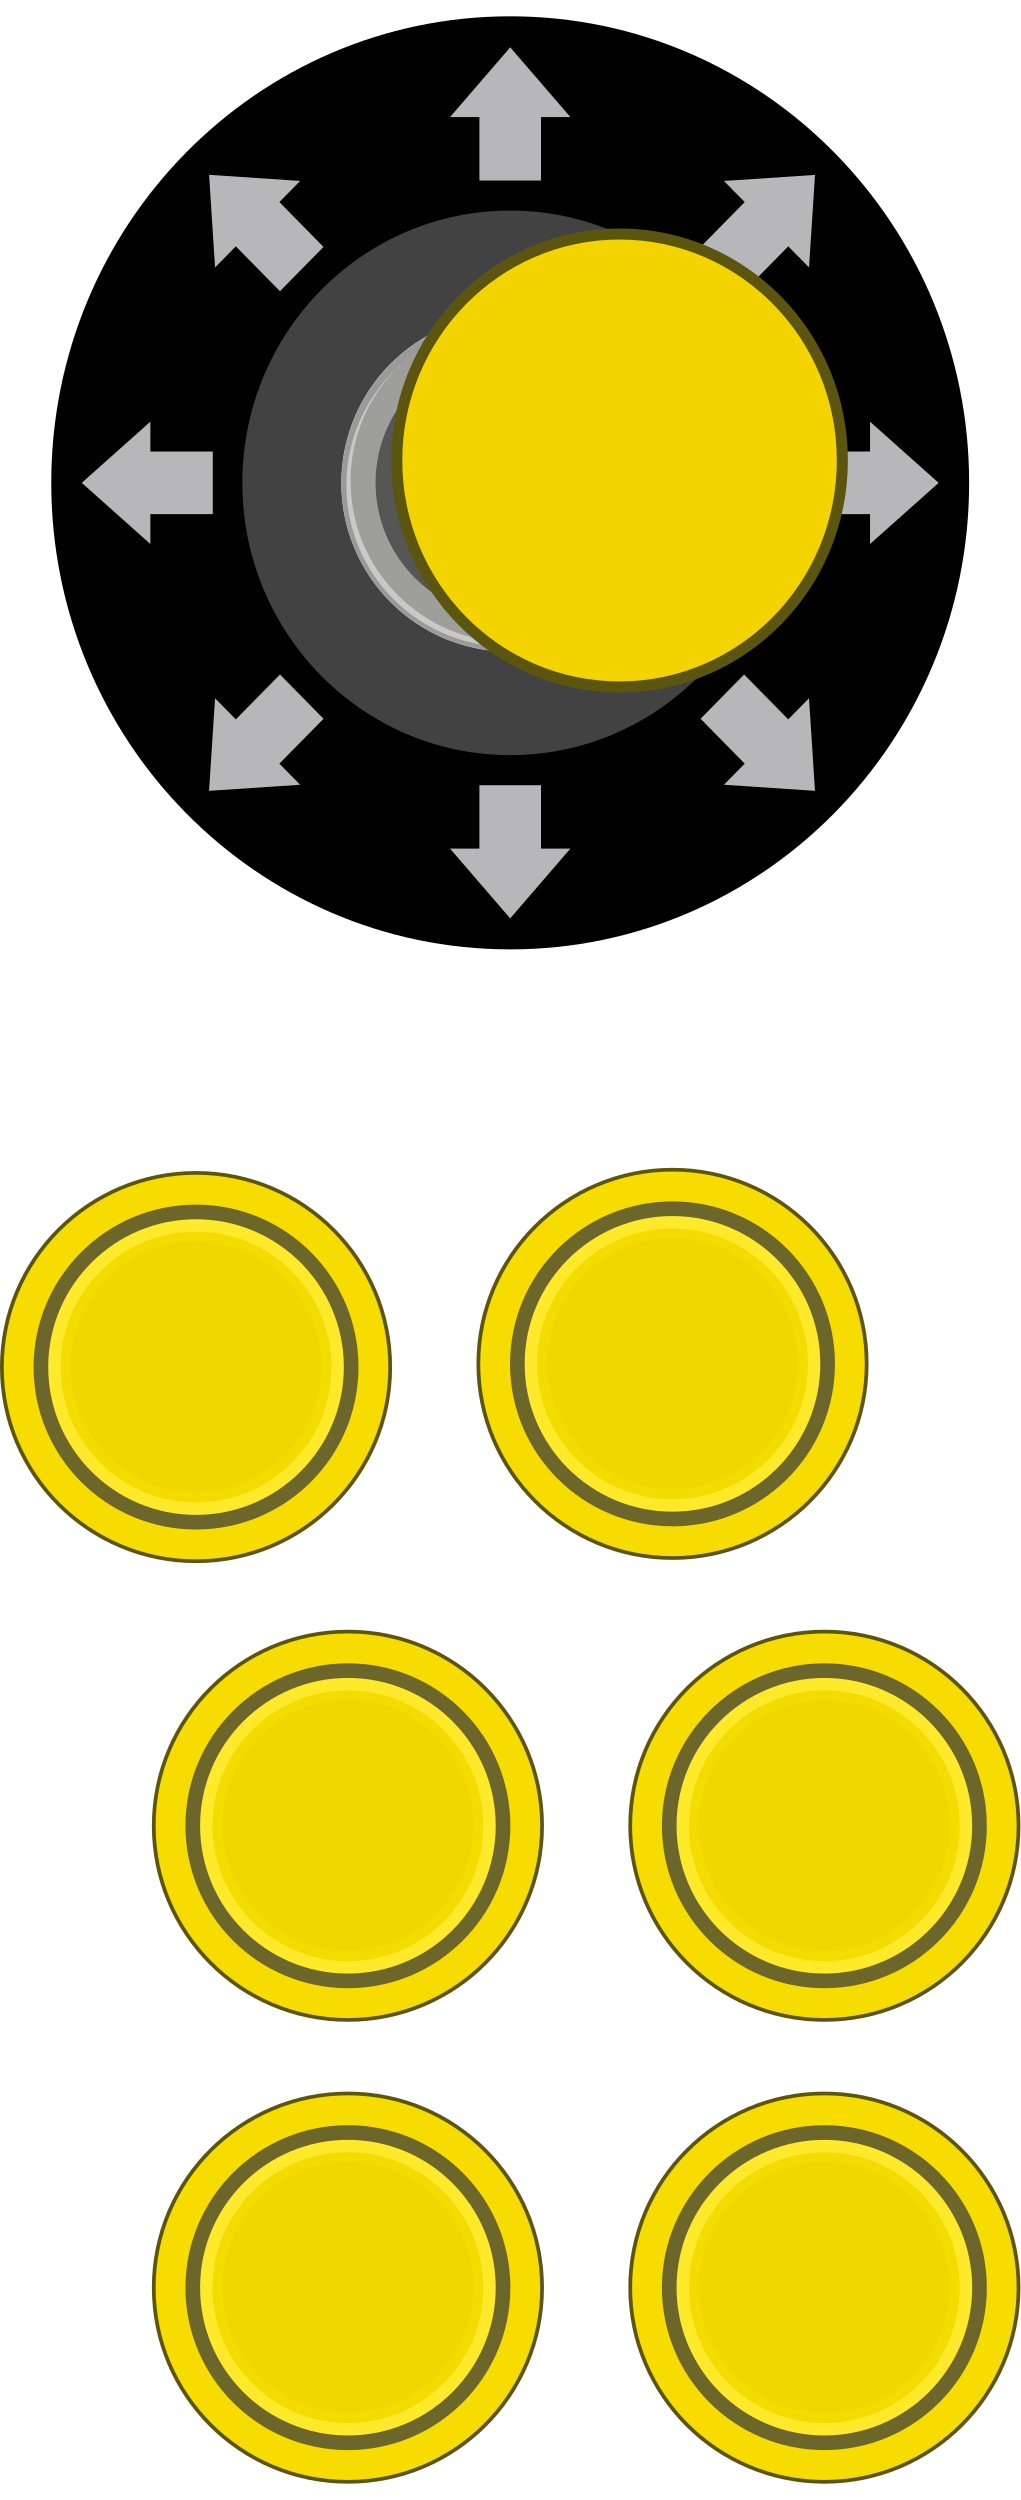
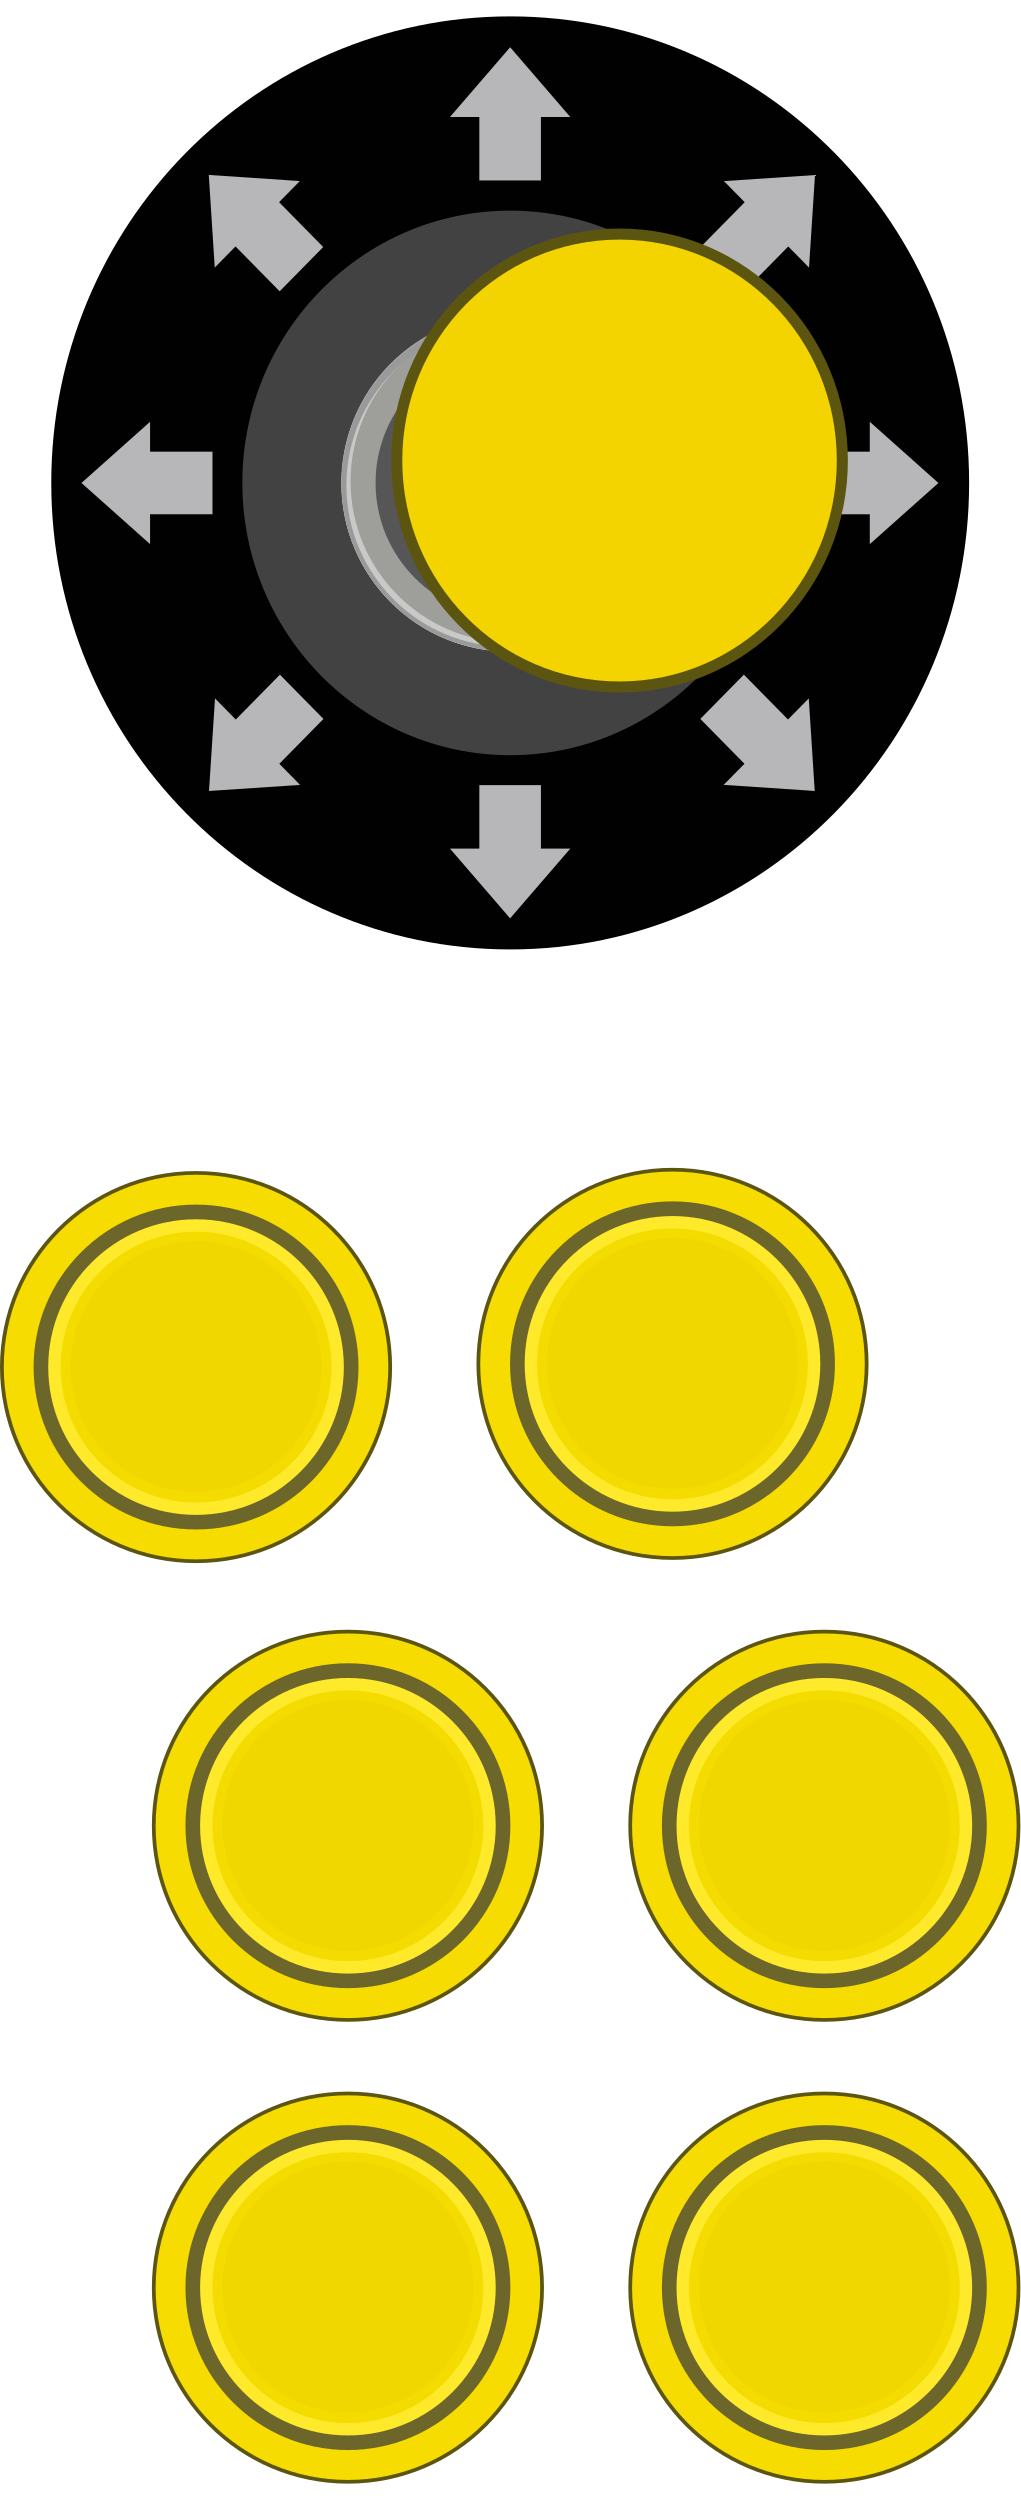
- <svg xmlns="http://www.w3.org/2000/svg" width="200" height="490" viewBox="0 0 52.917 129.646" version="1.1" id="svg4925">
-   <defs id="defs4919" />
-   <g id="layer1" transform="translate(0,-167.3541)">
-     <g id="g5558" transform="translate(-8.839954e-5,0.08359047)">
+ <svg xmlns="http://www.w3.org/2000/svg" id="svg4925" width="200" height="490" version="1.1" viewBox="0 0 52.917 129.65">
+   <g id="layer1" transform="translate(0 -167.35)">
+     <g id="g5558" transform="translate(-8.84e-5 .08359)">
      <g id="g5469">
-         <ellipse style="opacity:1;fill:#010101;fill-opacity:1;stroke-width:0.565" id="circle34-2-3-3" cy="-26.458" cx="192.31" transform="rotate(90)" rx="24.194" ry="23.8" />
-         <ellipse style="opacity:1;fill:#424242;fill-opacity:1;stroke-width:0.33" id="circle34-2-3" cy="-26.458" cx="192.31" transform="rotate(90)" rx="14.12" ry="13.89" />
-         <g id="g5882" transform="matrix(0,1.89104,-1.860265,0,489.7813,156.0467)">
+         <ellipse id="circle34-2-3-3" transform="rotate(90)" cx="192.31" cy="-26.458" rx="24.194" ry="23.8" fill="#010101" stroke-width=".565" />
+         <ellipse id="circle34-2-3" transform="rotate(90)" cx="192.31" cy="-26.458" rx="14.12" ry="13.89" fill="#424242" stroke-width=".33" />
+         <g id="g5882" transform="matrix(0 1.891 -1.8603 0 489.78 156.05)" fill="#b7b7b9">
          <g id="g5815">
            <g id="g5786">
-               <path id="path4-0" d="m 19.177,237.119 -1.678,1.913 h 0.819 v 1.74 h 1.717 v -1.74 h 0.819 z" style="fill:#b7b7b9;fill-opacity:1;stroke-width:0.108" />
-               <path id="path4-0-4" d="m 19.176,261.007 1.678,-1.913 h -0.819 v -1.74 h -1.717 v 1.74 h -0.819 z" style="fill:#b7b7b9;fill-opacity:1;stroke-width:0.108" />
+               <path id="path4-0" d="m19.177 237.12-1.678 1.913h0.819v1.74h1.717v-1.74h0.819z" stroke-width=".108" />
+               <path id="path4-0-4" d="m19.176 261.01 1.678-1.913h-0.819v-1.74h-1.717v1.74h-0.819z" stroke-width=".108" />
            </g>
-             <g id="g5786-9" transform="rotate(90,19.17658,249.0628)">
-               <path id="path4-0-1" d="m 19.177,237.119 -1.678,1.913 h 0.819 v 1.74 h 1.717 v -1.74 h 0.819 z" style="fill:#b7b7b9;fill-opacity:1;stroke-width:0.108" />
-               <path id="path4-0-4-9" d="m 19.176,261.007 1.678,-1.913 h -0.819 v -1.74 h -1.717 v 1.74 h -0.819 z" style="fill:#b7b7b9;fill-opacity:1;stroke-width:0.108" />
+             <g id="g5786-9" transform="rotate(90 19.177 249.06)">
+               <path id="path4-0-1" d="m19.177 237.12-1.678 1.913h0.819v1.74h1.717v-1.74h0.819z" stroke-width=".108" />
+               <path id="path4-0-4-9" d="m19.176 261.01 1.678-1.913h-0.819v-1.74h-1.717v1.74h-0.819z" stroke-width=".108" />
            </g>
          </g>
-           <g transform="rotate(45,19.23828,249.0373)" id="g5815-6">
+           <g id="g5815-6" transform="rotate(45 19.238 249.04)">
            <g id="g5786-4">
-               <path id="path4-0-0" d="m 19.177,237.119 -1.678,1.913 h 0.819 v 1.74 h 1.717 v -1.74 h 0.819 z" style="fill:#b7b7b9;fill-opacity:1;stroke-width:0.108" />
-               <path id="path4-0-4-0" d="m 19.176,261.007 1.678,-1.913 h -0.819 v -1.74 h -1.717 v 1.74 h -0.819 z" style="fill:#b7b7b9;fill-opacity:1;stroke-width:0.108" />
+               <path id="path4-0-0" d="m19.177 237.12-1.678 1.913h0.819v1.74h1.717v-1.74h0.819z" stroke-width=".108" />
+               <path id="path4-0-4-0" d="m19.176 261.01 1.678-1.913h-0.819v-1.74h-1.717v1.74h-0.819z" stroke-width=".108" />
            </g>
-             <g id="g5786-9-4" transform="rotate(90,19.17658,249.0628)">
-               <path id="path4-0-1-6" d="m 19.177,237.119 -1.678,1.913 h 0.819 v 1.74 h 1.717 v -1.74 h 0.819 z" style="fill:#b7b7b9;fill-opacity:1;stroke-width:0.108" />
-               <path id="path4-0-4-9-2" d="m 19.176,261.007 1.678,-1.913 h -0.819 v -1.74 h -1.717 v 1.74 h -0.819 z" style="fill:#b7b7b9;fill-opacity:1;stroke-width:0.108" />
+             <g id="g5786-9-4" transform="rotate(90 19.177 249.06)">
+               <path id="path4-0-1-6" d="m19.177 237.12-1.678 1.913h0.819v1.74h1.717v-1.74h0.819z" stroke-width=".108" />
+               <path id="path4-0-4-9-2" d="m19.176 261.01 1.678-1.913h-0.819v-1.74h-1.717v1.74h-0.819z" stroke-width=".108" />
            </g>
          </g>
        </g>
-         <circle style="fill:#9e9e9b;stroke-width:0.311" r="8.763" cx="-181.055" cy="70.018" transform="rotate(-76.691)" id="ellipse8" />
-         <circle style="fill:#565656;stroke-width:0.311" cx="26.458" cy="192.308" r="6.982" id="circle10" />
-         <path style="fill:#c9c9c7;stroke-width:0.311" d="m 35.166,192.328 c 0,-4.82 -3.908,-8.728 -8.728,-8.728 -4.82,0 -8.728,3.908 -8.728,8.728 0,4.82 3.908,8.728 8.728,8.728 4.82,0 8.728,-3.908 8.728,-8.728 z m -16.986,-0.108 c 0,-4.62 3.746,-8.366 8.366,-8.366 4.62,0 8.366,3.746 8.366,8.366 0,4.62 -3.746,8.366 -8.366,8.366 -4.62,0 -8.366,-3.746 -8.366,-8.366 z" id="path12" />
-         <path style="fill:#9a9a9b;stroke-width:0.311" d="m 17.71,192.328 c 0,4.82 3.907,8.728 8.728,8.728 4.82,0 8.728,-3.908 8.728,-8.728 0,-4.82 -3.908,-8.728 -8.728,-8.728 -4.821,3e-4 -8.728,3.908 -8.728,8.728 z m 16.986,0.108 c 0,4.62 -3.746,8.366 -8.366,8.366 -4.62,0 -8.366,-3.746 -8.366,-8.366 0,-4.62 3.746,-8.366 8.366,-8.366 4.62,3e-4 8.366,3.746 8.366,8.366 z" id="path14" />
-         <ellipse style="opacity:1;fill:#f4d400;fill-opacity:1;stroke:#5b550f;stroke-width:0.574;stroke-miterlimit:4;stroke-dasharray:none;stroke-opacity:1" id="circle34-2-3-1" cy="-32.129" cx="191.15" transform="rotate(90)" rx="11.745" ry="11.554" />
+         <circle id="ellipse8" transform="rotate(-76.691)" cx="-181.05" cy="70.018" r="8.763" fill="#9e9e9b" stroke-width=".311" />
+         <circle id="circle10" cx="26.458" cy="192.31" r="6.982" fill="#565656" stroke-width=".311" />
+         <path id="path12" d="m35.166 192.33c0-4.82-3.908-8.728-8.728-8.728s-8.728 3.908-8.728 8.728c0 4.82 3.908 8.728 8.728 8.728s8.728-3.908 8.728-8.728zm-16.986-0.108c0-4.62 3.746-8.366 8.366-8.366 4.62 0 8.366 3.746 8.366 8.366s-3.746 8.366-8.366 8.366c-4.62 0-8.366-3.746-8.366-8.366z" fill="#c9c9c7" stroke-width=".311" />
+         <path id="path14" d="m17.71 192.33c0 4.82 3.907 8.728 8.728 8.728 4.82 0 8.728-3.908 8.728-8.728 0-4.82-3.908-8.728-8.728-8.728-4.821 3e-4 -8.728 3.908-8.728 8.728zm16.986 0.108c0 4.62-3.746 8.366-8.366 8.366-4.62 0-8.366-3.746-8.366-8.366 0-4.62 3.746-8.366 8.366-8.366 4.62 3e-4 8.366 3.746 8.366 8.366z" fill="#9a9a9b" stroke-width=".311" />
+         <ellipse id="circle34-2-3-1" transform="rotate(90)" cx="191.15" cy="-32.129" rx="11.745" ry="11.554" fill="#f4d400" stroke="#5b550f" stroke-width=".574" />
      </g>
      <g id="g5445">
        <g id="g5336">
-           <g transform="matrix(1.000096,0,0,0.98382,-7.9705341e-4,3.403673)" id="g4943">
-             <ellipse style="opacity:1;vector-effect:none;fill:#f6dc00;fill-opacity:1;stroke:#5b550f;stroke-width:0.195;stroke-linecap:butt;stroke-linejoin:round;stroke-miterlimit:4;stroke-dasharray:none;stroke-dashoffset:0;stroke-opacity:1;paint-order:normal" id="path4799-0-2" cx="238.622" cy="-10.166" transform="rotate(90)" rx="10.235" ry="10.068" />
-             <g id="g8-8-1-9-1-8-6-2" transform="matrix(-0.5809419,0,0,-0.5905526,26.95507,254.7441)" style="fill:#6d662a;fill-opacity:1;stroke:none;stroke-width:1.225;stroke-miterlimit:4;stroke-dasharray:none;stroke-opacity:1">
-               <circle style="fill:#6d662a;fill-opacity:1;stroke:none;stroke-width:1.225;stroke-miterlimit:4;stroke-dasharray:none;stroke-opacity:1" id="circle6-1-0-9-9-5-1-4" r="14.5" cy="27.3" cx="28.9" />
+           <g id="g4943" transform="matrix(1.0001 0 0 .98382 -.00079705 3.4037)">
+             <ellipse id="path4799-0-2" transform="rotate(90)" cx="238.62" cy="-10.166" rx="10.235" ry="10.068" fill="#f6dc00" stroke="#5b550f" stroke-linejoin="round" stroke-width=".195" style="paint-order:normal" />
+             <g id="g8-8-1-9-1-8-6-2" transform="matrix(-.58094 0 0 -.59055 26.955 254.74)" fill="#6d662a">
+               <circle id="circle6-1-0-9-9-5-1-4" cx="28.9" cy="27.3" r="14.5" fill="#6d662a" />
            </g>
-             <g id="g8-8-1-9-1-5-7" transform="matrix(-0.5286,0,0,-0.5373448,25.44239,253.2915)" style="fill:#ffe92b;fill-opacity:1;stroke:none;stroke-width:1.225;stroke-miterlimit:4;stroke-dasharray:none;stroke-opacity:1">
-               <circle style="fill:#ffe92b;fill-opacity:1;stroke:none;stroke-width:1.225;stroke-miterlimit:4;stroke-dasharray:none;stroke-opacity:1" id="circle6-1-0-9-9-54-7" r="14.5" cy="27.3" cx="28.9" />
+             <g id="g8-8-1-9-1-5-7" transform="matrix(-.5286 0 0 -.53734 25.442 253.29)" fill="#ffe92b">
+               <circle id="circle6-1-0-9-9-54-7" cx="28.9" cy="27.3" r="14.5" fill="#ffe92b" />
            </g>
-             <g id="g8-69-8-5-8-7-2-7-5" transform="matrix(-0.4842183,0,0,-0.4922289,24.15979,252.0598)" style="fill:#f4db00;fill-opacity:1;stroke:none;stroke-opacity:1">
-               <circle style="fill:#f4db00;fill-opacity:1;stroke:none;stroke-opacity:1" id="circle6-2-9-0-1-8-5-6-4" r="14.5" cy="27.3" cx="28.9" />
+             <g id="g8-69-8-5-8-7-2-7-5" transform="matrix(-.48422 0 0 -.49223 24.16 252.06)" fill="#f4db00">
+               <circle id="circle6-2-9-0-1-8-5-6-4" cx="28.9" cy="27.3" r="14.5" fill="#f4db00" />
            </g>
-             <g id="g8-69-8-5-8-7-5-8" transform="matrix(-0.4485264,0,0,-0.4559465,23.12829,251.0439)" style="fill:#f1d700;fill-opacity:1;stroke:none;stroke-opacity:1">
-               <circle style="fill:#f1d700;fill-opacity:1;stroke:none;stroke-opacity:1" id="circle6-2-9-0-1-8-69-1" r="14.5" cy="27.3" cx="28.9" />
+             <g id="g8-69-8-5-8-7-5-8" transform="matrix(-.44853 0 0 -.45595 23.128 251.04)" fill="#f1d700">
+               <circle id="circle6-2-9-0-1-8-69-1" cx="28.9" cy="27.3" r="14.5" fill="#f1d700" />
            </g>
          </g>
-           <g transform="matrix(1.000096,0,0,0.98382,24.70776,3.237278)" id="g4943-7">
-             <ellipse style="opacity:1;vector-effect:none;fill:#f6dc00;fill-opacity:1;stroke:#5b550f;stroke-width:0.195;stroke-linecap:butt;stroke-linejoin:round;stroke-miterlimit:4;stroke-dasharray:none;stroke-dashoffset:0;stroke-opacity:1;paint-order:normal" id="path4799-0-2-7" cx="238.622" cy="-10.166" transform="rotate(90)" rx="10.235" ry="10.068" />
-             <g id="g8-8-1-9-1-8-6-2-67" transform="matrix(-0.5809419,0,0,-0.5905526,26.95507,254.7441)" style="fill:#6d662a;fill-opacity:1;stroke:none;stroke-width:1.225;stroke-miterlimit:4;stroke-dasharray:none;stroke-opacity:1">
-               <circle style="fill:#6d662a;fill-opacity:1;stroke:none;stroke-width:1.225;stroke-miterlimit:4;stroke-dasharray:none;stroke-opacity:1" id="circle6-1-0-9-9-5-1-4-36" r="14.5" cy="27.3" cx="28.9" />
+           <g id="g4943-7" transform="matrix(1.0001 0 0 .98382 24.708 3.2373)">
+             <ellipse id="path4799-0-2-7" transform="rotate(90)" cx="238.62" cy="-10.166" rx="10.235" ry="10.068" fill="#f6dc00" stroke="#5b550f" stroke-linejoin="round" stroke-width=".195" style="paint-order:normal" />
+             <g id="g8-8-1-9-1-8-6-2-67" transform="matrix(-.58094 0 0 -.59055 26.955 254.74)" fill="#6d662a">
+               <circle id="circle6-1-0-9-9-5-1-4-36" cx="28.9" cy="27.3" r="14.5" fill="#6d662a" />
            </g>
-             <g id="g8-8-1-9-1-5-7-56" transform="matrix(-0.5286,0,0,-0.5373448,25.44239,253.2915)" style="fill:#ffe92b;fill-opacity:1;stroke:none;stroke-width:1.225;stroke-miterlimit:4;stroke-dasharray:none;stroke-opacity:1">
-               <circle style="fill:#ffe92b;fill-opacity:1;stroke:none;stroke-width:1.225;stroke-miterlimit:4;stroke-dasharray:none;stroke-opacity:1" id="circle6-1-0-9-9-54-7-39" r="14.5" cy="27.3" cx="28.9" />
+             <g id="g8-8-1-9-1-5-7-56" transform="matrix(-.5286 0 0 -.53734 25.442 253.29)" fill="#ffe92b">
+               <circle id="circle6-1-0-9-9-54-7-39" cx="28.9" cy="27.3" r="14.5" fill="#ffe92b" />
            </g>
-             <g id="g8-69-8-5-8-7-2-7-5-48" transform="matrix(-0.4842183,0,0,-0.4922289,24.15979,252.0598)" style="fill:#f4db00;fill-opacity:1;stroke:none;stroke-opacity:1">
-               <circle style="fill:#f4db00;fill-opacity:1;stroke:none;stroke-opacity:1" id="circle6-2-9-0-1-8-5-6-4-12" r="14.5" cy="27.3" cx="28.9" />
+             <g id="g8-69-8-5-8-7-2-7-5-48" transform="matrix(-.48422 0 0 -.49223 24.16 252.06)" fill="#f4db00">
+               <circle id="circle6-2-9-0-1-8-5-6-4-12" cx="28.9" cy="27.3" r="14.5" fill="#f4db00" />
            </g>
-             <g id="g8-69-8-5-8-7-5-8-9" transform="matrix(-0.4485264,0,0,-0.4559465,23.12829,251.0439)" style="fill:#f1d700;fill-opacity:1;stroke:none;stroke-opacity:1">
-               <circle style="fill:#f1d700;fill-opacity:1;stroke:none;stroke-opacity:1" id="circle6-2-9-0-1-8-69-1-3" r="14.5" cy="27.3" cx="28.9" />
+             <g id="g8-69-8-5-8-7-5-8-9" transform="matrix(-.44853 0 0 -.45595 23.128 251.04)" fill="#f1d700">
+               <circle id="circle6-2-9-0-1-8-69-1-3" cx="28.9" cy="27.3" r="14.5" fill="#f1d700" />
            </g>
          </g>
        </g>
        <g id="g5358">
-           <g transform="matrix(1.000096,0,0,0.98382,7.875266,27.19054)" id="g4943-7-1">
-             <ellipse style="opacity:1;vector-effect:none;fill:#f6dc00;fill-opacity:1;stroke:#5b550f;stroke-width:0.195;stroke-linecap:butt;stroke-linejoin:round;stroke-miterlimit:4;stroke-dasharray:none;stroke-dashoffset:0;stroke-opacity:1;paint-order:normal" id="path4799-0-2-7-1" cx="238.622" cy="-10.166" transform="rotate(90)" rx="10.235" ry="10.068" />
-             <g id="g8-8-1-9-1-8-6-2-67-5" transform="matrix(-0.5809419,0,0,-0.5905526,26.95507,254.7441)" style="fill:#6d662a;fill-opacity:1;stroke:none;stroke-width:1.225;stroke-miterlimit:4;stroke-dasharray:none;stroke-opacity:1">
-               <circle style="fill:#6d662a;fill-opacity:1;stroke:none;stroke-width:1.225;stroke-miterlimit:4;stroke-dasharray:none;stroke-opacity:1" id="circle6-1-0-9-9-5-1-4-36-9" r="14.5" cy="27.3" cx="28.9" />
+           <g id="g4943-7-1" transform="matrix(1.0001 0 0 .98382 7.8753 27.191)">
+             <ellipse id="path4799-0-2-7-1" transform="rotate(90)" cx="238.62" cy="-10.166" rx="10.235" ry="10.068" fill="#f6dc00" stroke="#5b550f" stroke-linejoin="round" stroke-width=".195" style="paint-order:normal" />
+             <g id="g8-8-1-9-1-8-6-2-67-5" transform="matrix(-.58094 0 0 -.59055 26.955 254.74)" fill="#6d662a">
+               <circle id="circle6-1-0-9-9-5-1-4-36-9" cx="28.9" cy="27.3" r="14.5" fill="#6d662a" />
            </g>
-             <g id="g8-8-1-9-1-5-7-56-8" transform="matrix(-0.5286,0,0,-0.5373448,25.44239,253.2915)" style="fill:#ffe92b;fill-opacity:1;stroke:none;stroke-width:1.225;stroke-miterlimit:4;stroke-dasharray:none;stroke-opacity:1">
-               <circle style="fill:#ffe92b;fill-opacity:1;stroke:none;stroke-width:1.225;stroke-miterlimit:4;stroke-dasharray:none;stroke-opacity:1" id="circle6-1-0-9-9-54-7-39-4" r="14.5" cy="27.3" cx="28.9" />
+             <g id="g8-8-1-9-1-5-7-56-8" transform="matrix(-.5286 0 0 -.53734 25.442 253.29)" fill="#ffe92b">
+               <circle id="circle6-1-0-9-9-54-7-39-4" cx="28.9" cy="27.3" r="14.5" fill="#ffe92b" />
            </g>
-             <g id="g8-69-8-5-8-7-2-7-5-48-8" transform="matrix(-0.4842183,0,0,-0.4922289,24.15979,252.0598)" style="fill:#f4db00;fill-opacity:1;stroke:none;stroke-opacity:1">
-               <circle style="fill:#f4db00;fill-opacity:1;stroke:none;stroke-opacity:1" id="circle6-2-9-0-1-8-5-6-4-12-1" r="14.5" cy="27.3" cx="28.9" />
+             <g id="g8-69-8-5-8-7-2-7-5-48-8" transform="matrix(-.48422 0 0 -.49223 24.16 252.06)" fill="#f4db00">
+               <circle id="circle6-2-9-0-1-8-5-6-4-12-1" cx="28.9" cy="27.3" r="14.5" fill="#f4db00" />
            </g>
-             <g id="g8-69-8-5-8-7-5-8-9-0" transform="matrix(-0.4485264,0,0,-0.4559465,23.12829,251.0439)" style="fill:#f1d700;fill-opacity:1;stroke:none;stroke-opacity:1">
-               <circle style="fill:#f1d700;fill-opacity:1;stroke:none;stroke-opacity:1" id="circle6-2-9-0-1-8-69-1-3-3" r="14.5" cy="27.3" cx="28.9" />
+             <g id="g8-69-8-5-8-7-5-8-9-0" transform="matrix(-.44853 0 0 -.45595 23.128 251.04)" fill="#f1d700">
+               <circle id="circle6-2-9-0-1-8-69-1-3-3" cx="28.9" cy="27.3" r="14.5" fill="#f1d700" />
            </g>
          </g>
-           <g transform="matrix(1.000096,0,0,0.98382,32.58405,27.19054)" id="g4943-7-1-1">
-             <ellipse style="opacity:1;vector-effect:none;fill:#f6dc00;fill-opacity:1;stroke:#5b550f;stroke-width:0.195;stroke-linecap:butt;stroke-linejoin:round;stroke-miterlimit:4;stroke-dasharray:none;stroke-dashoffset:0;stroke-opacity:1;paint-order:normal" id="path4799-0-2-7-1-7" cx="238.622" cy="-10.166" transform="rotate(90)" rx="10.235" ry="10.068" />
-             <g id="g8-8-1-9-1-8-6-2-67-5-5" transform="matrix(-0.5809419,0,0,-0.5905526,26.95507,254.7441)" style="fill:#6d662a;fill-opacity:1;stroke:none;stroke-width:1.225;stroke-miterlimit:4;stroke-dasharray:none;stroke-opacity:1">
-               <circle style="fill:#6d662a;fill-opacity:1;stroke:none;stroke-width:1.225;stroke-miterlimit:4;stroke-dasharray:none;stroke-opacity:1" id="circle6-1-0-9-9-5-1-4-36-9-9" r="14.5" cy="27.3" cx="28.9" />
+           <g id="g4943-7-1-1" transform="matrix(1.0001 0 0 .98382 32.584 27.191)">
+             <ellipse id="path4799-0-2-7-1-7" transform="rotate(90)" cx="238.62" cy="-10.166" rx="10.235" ry="10.068" fill="#f6dc00" stroke="#5b550f" stroke-linejoin="round" stroke-width=".195" style="paint-order:normal" />
+             <g id="g8-8-1-9-1-8-6-2-67-5-5" transform="matrix(-.58094 0 0 -.59055 26.955 254.74)" fill="#6d662a">
+               <circle id="circle6-1-0-9-9-5-1-4-36-9-9" cx="28.9" cy="27.3" r="14.5" fill="#6d662a" />
            </g>
-             <g id="g8-8-1-9-1-5-7-56-8-6" transform="matrix(-0.5286,0,0,-0.5373448,25.44239,253.2915)" style="fill:#ffe92b;fill-opacity:1;stroke:none;stroke-width:1.225;stroke-miterlimit:4;stroke-dasharray:none;stroke-opacity:1">
-               <circle style="fill:#ffe92b;fill-opacity:1;stroke:none;stroke-width:1.225;stroke-miterlimit:4;stroke-dasharray:none;stroke-opacity:1" id="circle6-1-0-9-9-54-7-39-4-2" r="14.5" cy="27.3" cx="28.9" />
+             <g id="g8-8-1-9-1-5-7-56-8-6" transform="matrix(-.5286 0 0 -.53734 25.442 253.29)" fill="#ffe92b">
+               <circle id="circle6-1-0-9-9-54-7-39-4-2" cx="28.9" cy="27.3" r="14.5" fill="#ffe92b" />
            </g>
-             <g id="g8-69-8-5-8-7-2-7-5-48-8-1" transform="matrix(-0.4842183,0,0,-0.4922289,24.15979,252.0598)" style="fill:#f4db00;fill-opacity:1;stroke:none;stroke-opacity:1">
-               <circle style="fill:#f4db00;fill-opacity:1;stroke:none;stroke-opacity:1" id="circle6-2-9-0-1-8-5-6-4-12-1-7" r="14.5" cy="27.3" cx="28.9" />
+             <g id="g8-69-8-5-8-7-2-7-5-48-8-1" transform="matrix(-.48422 0 0 -.49223 24.16 252.06)" fill="#f4db00">
+               <circle id="circle6-2-9-0-1-8-5-6-4-12-1-7" cx="28.9" cy="27.3" r="14.5" fill="#f4db00" />
            </g>
-             <g id="g8-69-8-5-8-7-5-8-9-0-8" transform="matrix(-0.4485264,0,0,-0.4559465,23.12829,251.0439)" style="fill:#f1d700;fill-opacity:1;stroke:none;stroke-opacity:1">
-               <circle style="fill:#f1d700;fill-opacity:1;stroke:none;stroke-opacity:1" id="circle6-2-9-0-1-8-69-1-3-3-5" r="14.5" cy="27.3" cx="28.9" />
+             <g id="g8-69-8-5-8-7-5-8-9-0-8" transform="matrix(-.44853 0 0 -.45595 23.128 251.04)" fill="#f1d700">
+               <circle id="circle6-2-9-0-1-8-69-1-3-3-5" cx="28.9" cy="27.3" r="14.5" fill="#f1d700" />
            </g>
          </g>
        </g>
        <g id="g5380">
-           <g transform="matrix(1.000096,0,0,0.98382,7.875266,51.1438)" id="g4943-7-1-18">
-             <ellipse style="opacity:1;vector-effect:none;fill:#f6dc00;fill-opacity:1;stroke:#5b550f;stroke-width:0.195;stroke-linecap:butt;stroke-linejoin:round;stroke-miterlimit:4;stroke-dasharray:none;stroke-dashoffset:0;stroke-opacity:1;paint-order:normal" id="path4799-0-2-7-1-9" cx="238.622" cy="-10.166" transform="rotate(90)" rx="10.235" ry="10.068" />
-             <g id="g8-8-1-9-1-8-6-2-67-5-6" transform="matrix(-0.5809419,0,0,-0.5905526,26.95507,254.7441)" style="fill:#6d662a;fill-opacity:1;stroke:none;stroke-width:1.225;stroke-miterlimit:4;stroke-dasharray:none;stroke-opacity:1">
-               <circle style="fill:#6d662a;fill-opacity:1;stroke:none;stroke-width:1.225;stroke-miterlimit:4;stroke-dasharray:none;stroke-opacity:1" id="circle6-1-0-9-9-5-1-4-36-9-4" r="14.5" cy="27.3" cx="28.9" />
+           <g id="g4943-7-1-18" transform="matrix(1.0001 0 0 .98382 7.8753 51.144)">
+             <ellipse id="path4799-0-2-7-1-9" transform="rotate(90)" cx="238.62" cy="-10.166" rx="10.235" ry="10.068" fill="#f6dc00" stroke="#5b550f" stroke-linejoin="round" stroke-width=".195" style="paint-order:normal" />
+             <g id="g8-8-1-9-1-8-6-2-67-5-6" transform="matrix(-.58094 0 0 -.59055 26.955 254.74)" fill="#6d662a">
+               <circle id="circle6-1-0-9-9-5-1-4-36-9-4" cx="28.9" cy="27.3" r="14.5" fill="#6d662a" />
            </g>
-             <g id="g8-8-1-9-1-5-7-56-8-3" transform="matrix(-0.5286,0,0,-0.5373448,25.44239,253.2915)" style="fill:#ffe92b;fill-opacity:1;stroke:none;stroke-width:1.225;stroke-miterlimit:4;stroke-dasharray:none;stroke-opacity:1">
-               <circle style="fill:#ffe92b;fill-opacity:1;stroke:none;stroke-width:1.225;stroke-miterlimit:4;stroke-dasharray:none;stroke-opacity:1" id="circle6-1-0-9-9-54-7-39-4-3" r="14.5" cy="27.3" cx="28.9" />
+             <g id="g8-8-1-9-1-5-7-56-8-3" transform="matrix(-.5286 0 0 -.53734 25.442 253.29)" fill="#ffe92b">
+               <circle id="circle6-1-0-9-9-54-7-39-4-3" cx="28.9" cy="27.3" r="14.5" fill="#ffe92b" />
            </g>
-             <g id="g8-69-8-5-8-7-2-7-5-48-8-3" transform="matrix(-0.4842183,0,0,-0.4922289,24.15979,252.0598)" style="fill:#f4db00;fill-opacity:1;stroke:none;stroke-opacity:1">
-               <circle style="fill:#f4db00;fill-opacity:1;stroke:none;stroke-opacity:1" id="circle6-2-9-0-1-8-5-6-4-12-1-8" r="14.5" cy="27.3" cx="28.9" />
+             <g id="g8-69-8-5-8-7-2-7-5-48-8-3" transform="matrix(-.48422 0 0 -.49223 24.16 252.06)" fill="#f4db00">
+               <circle id="circle6-2-9-0-1-8-5-6-4-12-1-8" cx="28.9" cy="27.3" r="14.5" fill="#f4db00" />
            </g>
-             <g id="g8-69-8-5-8-7-5-8-9-0-6" transform="matrix(-0.4485264,0,0,-0.4559465,23.12829,251.0439)" style="fill:#f1d700;fill-opacity:1;stroke:none;stroke-opacity:1">
-               <circle style="fill:#f1d700;fill-opacity:1;stroke:none;stroke-opacity:1" id="circle6-2-9-0-1-8-69-1-3-3-0" r="14.5" cy="27.3" cx="28.9" />
+             <g id="g8-69-8-5-8-7-5-8-9-0-6" transform="matrix(-.44853 0 0 -.45595 23.128 251.04)" fill="#f1d700">
+               <circle id="circle6-2-9-0-1-8-69-1-3-3-0" cx="28.9" cy="27.3" r="14.5" fill="#f1d700" />
            </g>
          </g>
-           <g transform="matrix(1.000096,0,0,0.98382,32.58404,51.1438)" id="g4943-7-1-18-9">
-             <ellipse style="opacity:1;vector-effect:none;fill:#f6dc00;fill-opacity:1;stroke:#5b550f;stroke-width:0.195;stroke-linecap:butt;stroke-linejoin:round;stroke-miterlimit:4;stroke-dasharray:none;stroke-dashoffset:0;stroke-opacity:1;paint-order:normal" id="path4799-0-2-7-1-9-3" cx="238.622" cy="-10.166" transform="rotate(90)" rx="10.235" ry="10.068" />
-             <g id="g8-8-1-9-1-8-6-2-67-5-6-6" transform="matrix(-0.5809419,0,0,-0.5905526,26.95507,254.7441)" style="fill:#6d662a;fill-opacity:1;stroke:none;stroke-width:1.225;stroke-miterlimit:4;stroke-dasharray:none;stroke-opacity:1">
-               <circle style="fill:#6d662a;fill-opacity:1;stroke:none;stroke-width:1.225;stroke-miterlimit:4;stroke-dasharray:none;stroke-opacity:1" id="circle6-1-0-9-9-5-1-4-36-9-4-8" r="14.5" cy="27.3" cx="28.9" />
+           <g id="g4943-7-1-18-9" transform="matrix(1.0001 0 0 .98382 32.584 51.144)">
+             <ellipse id="path4799-0-2-7-1-9-3" transform="rotate(90)" cx="238.62" cy="-10.166" rx="10.235" ry="10.068" fill="#f6dc00" stroke="#5b550f" stroke-linejoin="round" stroke-width=".195" style="paint-order:normal" />
+             <g id="g8-8-1-9-1-8-6-2-67-5-6-6" transform="matrix(-.58094 0 0 -.59055 26.955 254.74)" fill="#6d662a">
+               <circle id="circle6-1-0-9-9-5-1-4-36-9-4-8" cx="28.9" cy="27.3" r="14.5" fill="#6d662a" />
            </g>
-             <g id="g8-8-1-9-1-5-7-56-8-3-0" transform="matrix(-0.5286,0,0,-0.5373448,25.44239,253.2915)" style="fill:#ffe92b;fill-opacity:1;stroke:none;stroke-width:1.225;stroke-miterlimit:4;stroke-dasharray:none;stroke-opacity:1">
-               <circle style="fill:#ffe92b;fill-opacity:1;stroke:none;stroke-width:1.225;stroke-miterlimit:4;stroke-dasharray:none;stroke-opacity:1" id="circle6-1-0-9-9-54-7-39-4-3-2" r="14.5" cy="27.3" cx="28.9" />
+             <g id="g8-8-1-9-1-5-7-56-8-3-0" transform="matrix(-.5286 0 0 -.53734 25.442 253.29)" fill="#ffe92b">
+               <circle id="circle6-1-0-9-9-54-7-39-4-3-2" cx="28.9" cy="27.3" r="14.5" fill="#ffe92b" />
            </g>
-             <g id="g8-69-8-5-8-7-2-7-5-48-8-3-1" transform="matrix(-0.4842183,0,0,-0.4922289,24.15979,252.0598)" style="fill:#f4db00;fill-opacity:1;stroke:none;stroke-opacity:1">
-               <circle style="fill:#f4db00;fill-opacity:1;stroke:none;stroke-opacity:1" id="circle6-2-9-0-1-8-5-6-4-12-1-8-0" r="14.5" cy="27.3" cx="28.9" />
+             <g id="g8-69-8-5-8-7-2-7-5-48-8-3-1" transform="matrix(-.48422 0 0 -.49223 24.16 252.06)" fill="#f4db00">
+               <circle id="circle6-2-9-0-1-8-5-6-4-12-1-8-0" cx="28.9" cy="27.3" r="14.5" fill="#f4db00" />
            </g>
-             <g id="g8-69-8-5-8-7-5-8-9-0-6-5" transform="matrix(-0.4485264,0,0,-0.4559465,23.12829,251.0439)" style="fill:#f1d700;fill-opacity:1;stroke:none;stroke-opacity:1">
-               <circle style="fill:#f1d700;fill-opacity:1;stroke:none;stroke-opacity:1" id="circle6-2-9-0-1-8-69-1-3-3-0-1" r="14.5" cy="27.3" cx="28.9" />
+             <g id="g8-69-8-5-8-7-5-8-9-0-6-5" transform="matrix(-.44853 0 0 -.45595 23.128 251.04)" fill="#f1d700">
+               <circle id="circle6-2-9-0-1-8-69-1-3-3-0-1" cx="28.9" cy="27.3" r="14.5" fill="#f1d700" />
            </g>
          </g>
        </g>
      </g>
    </g>
  </g>
</svg>
